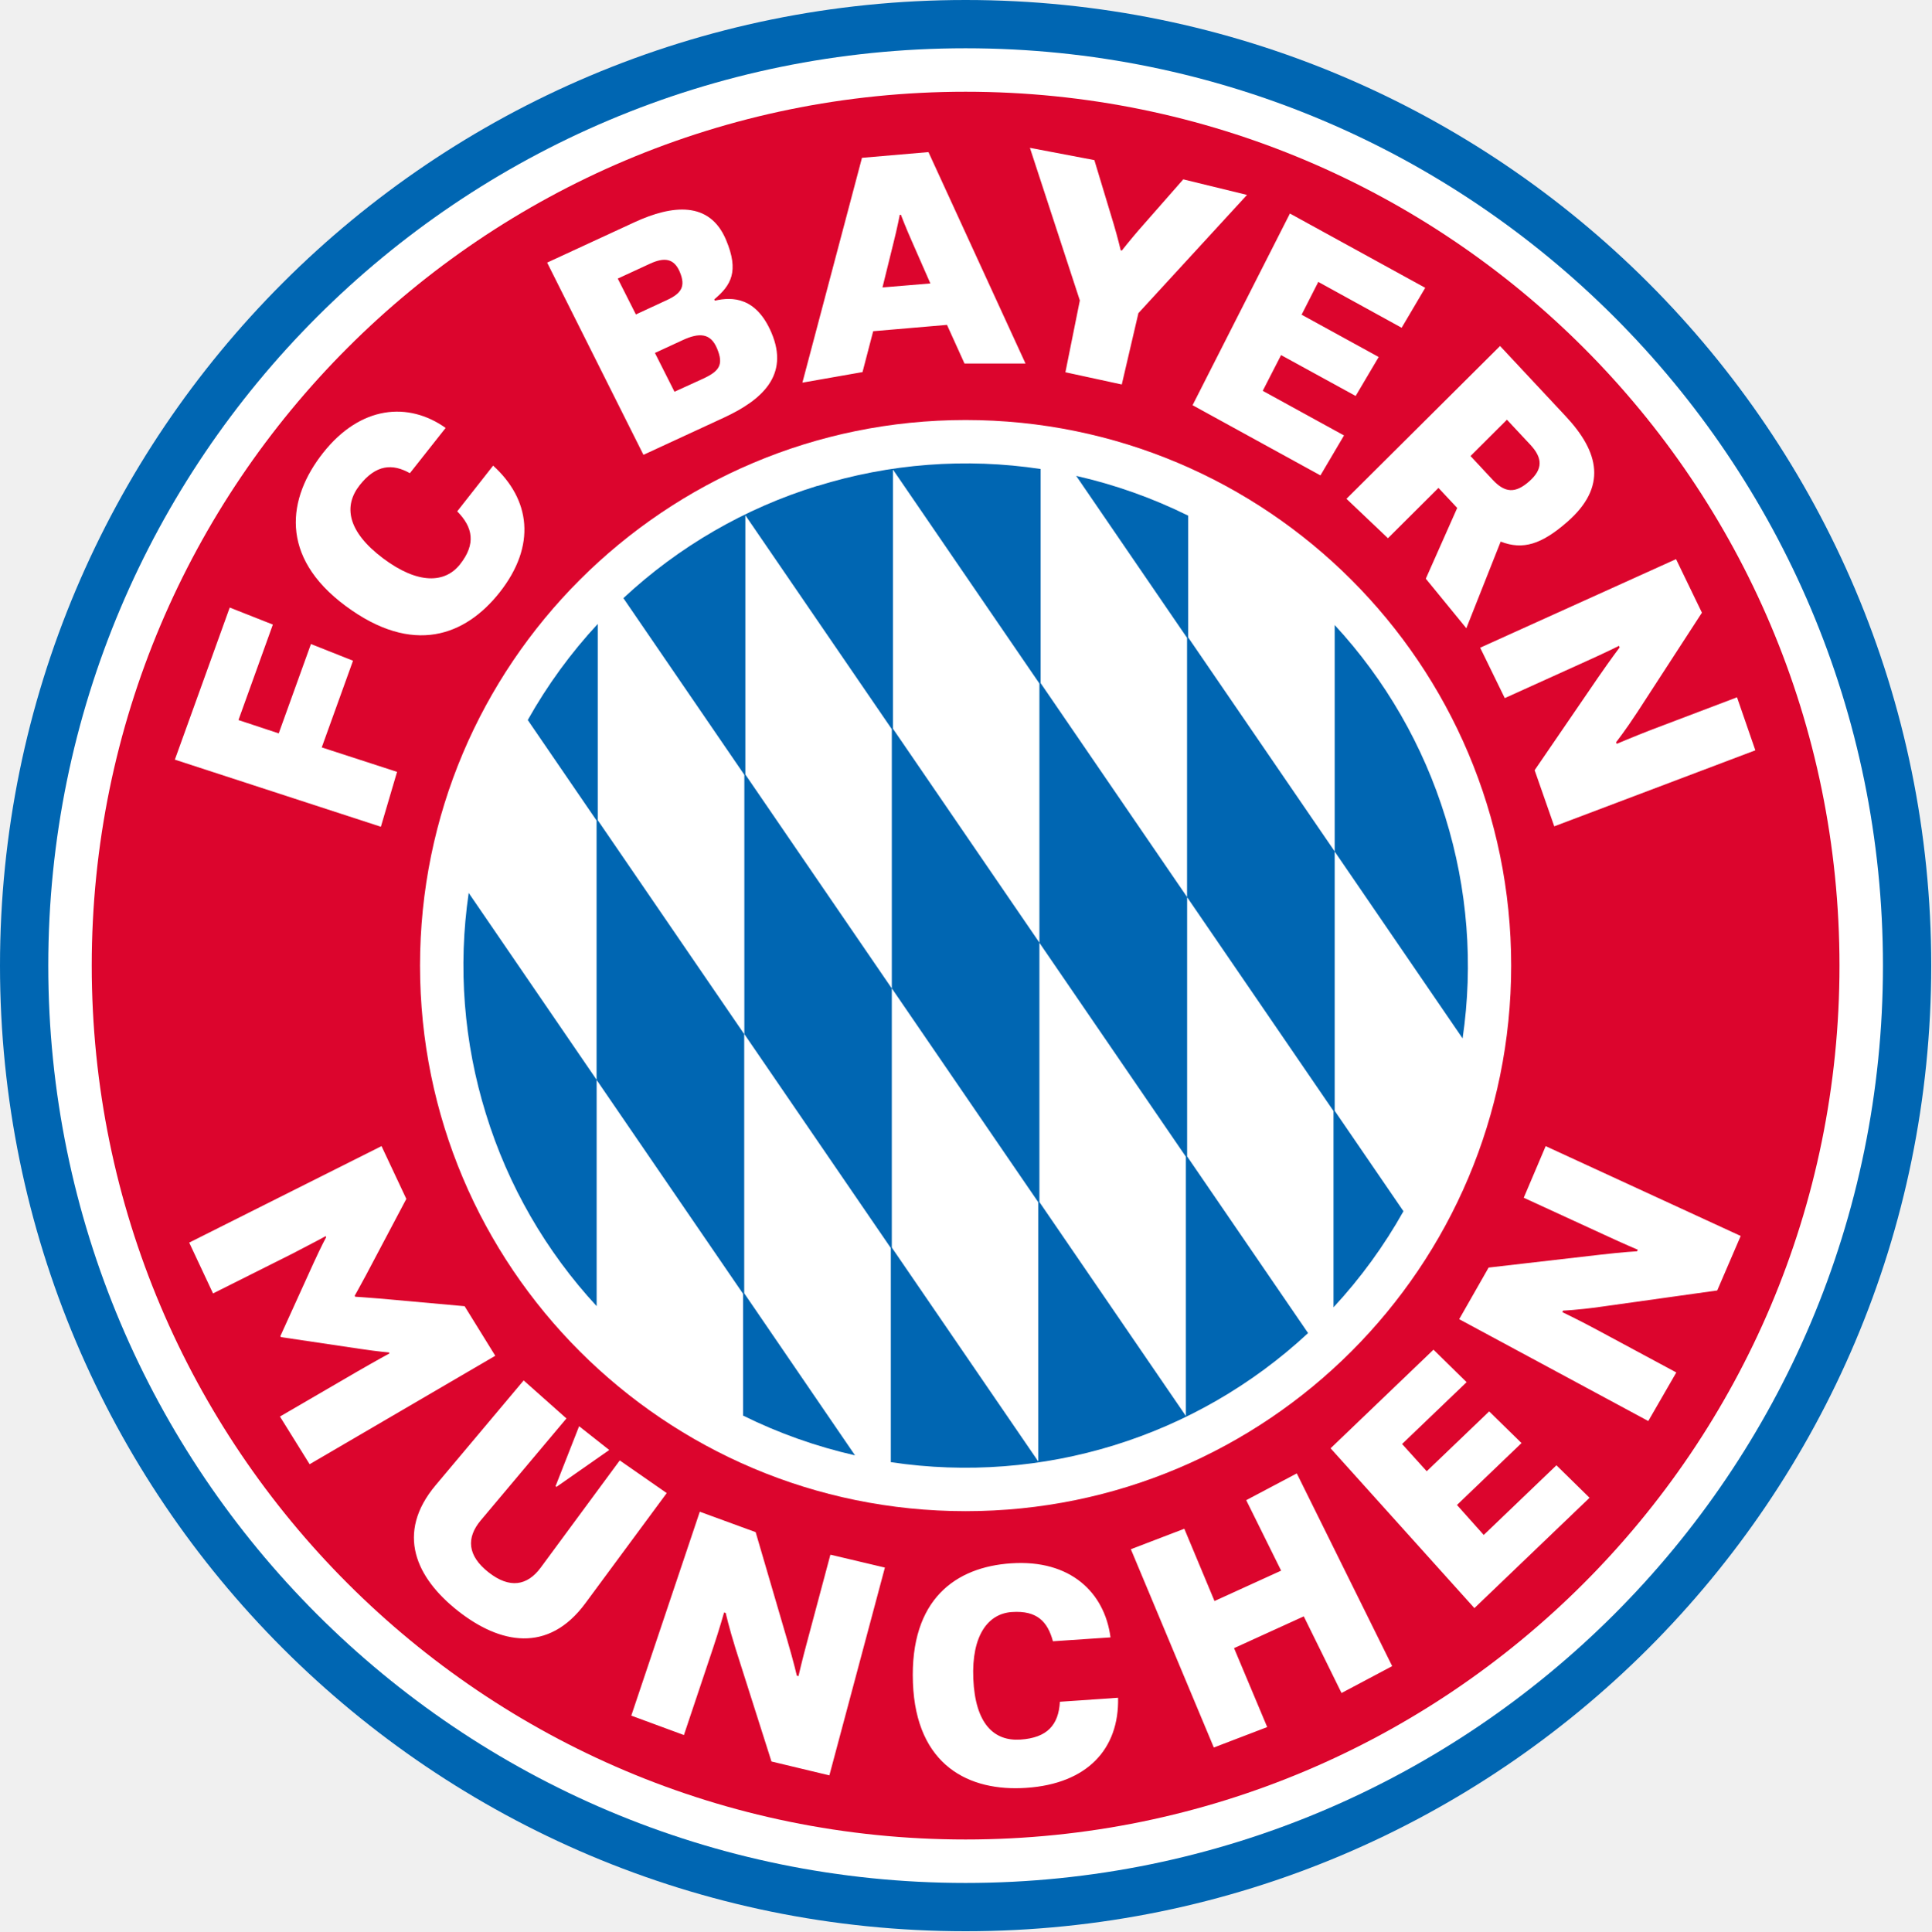
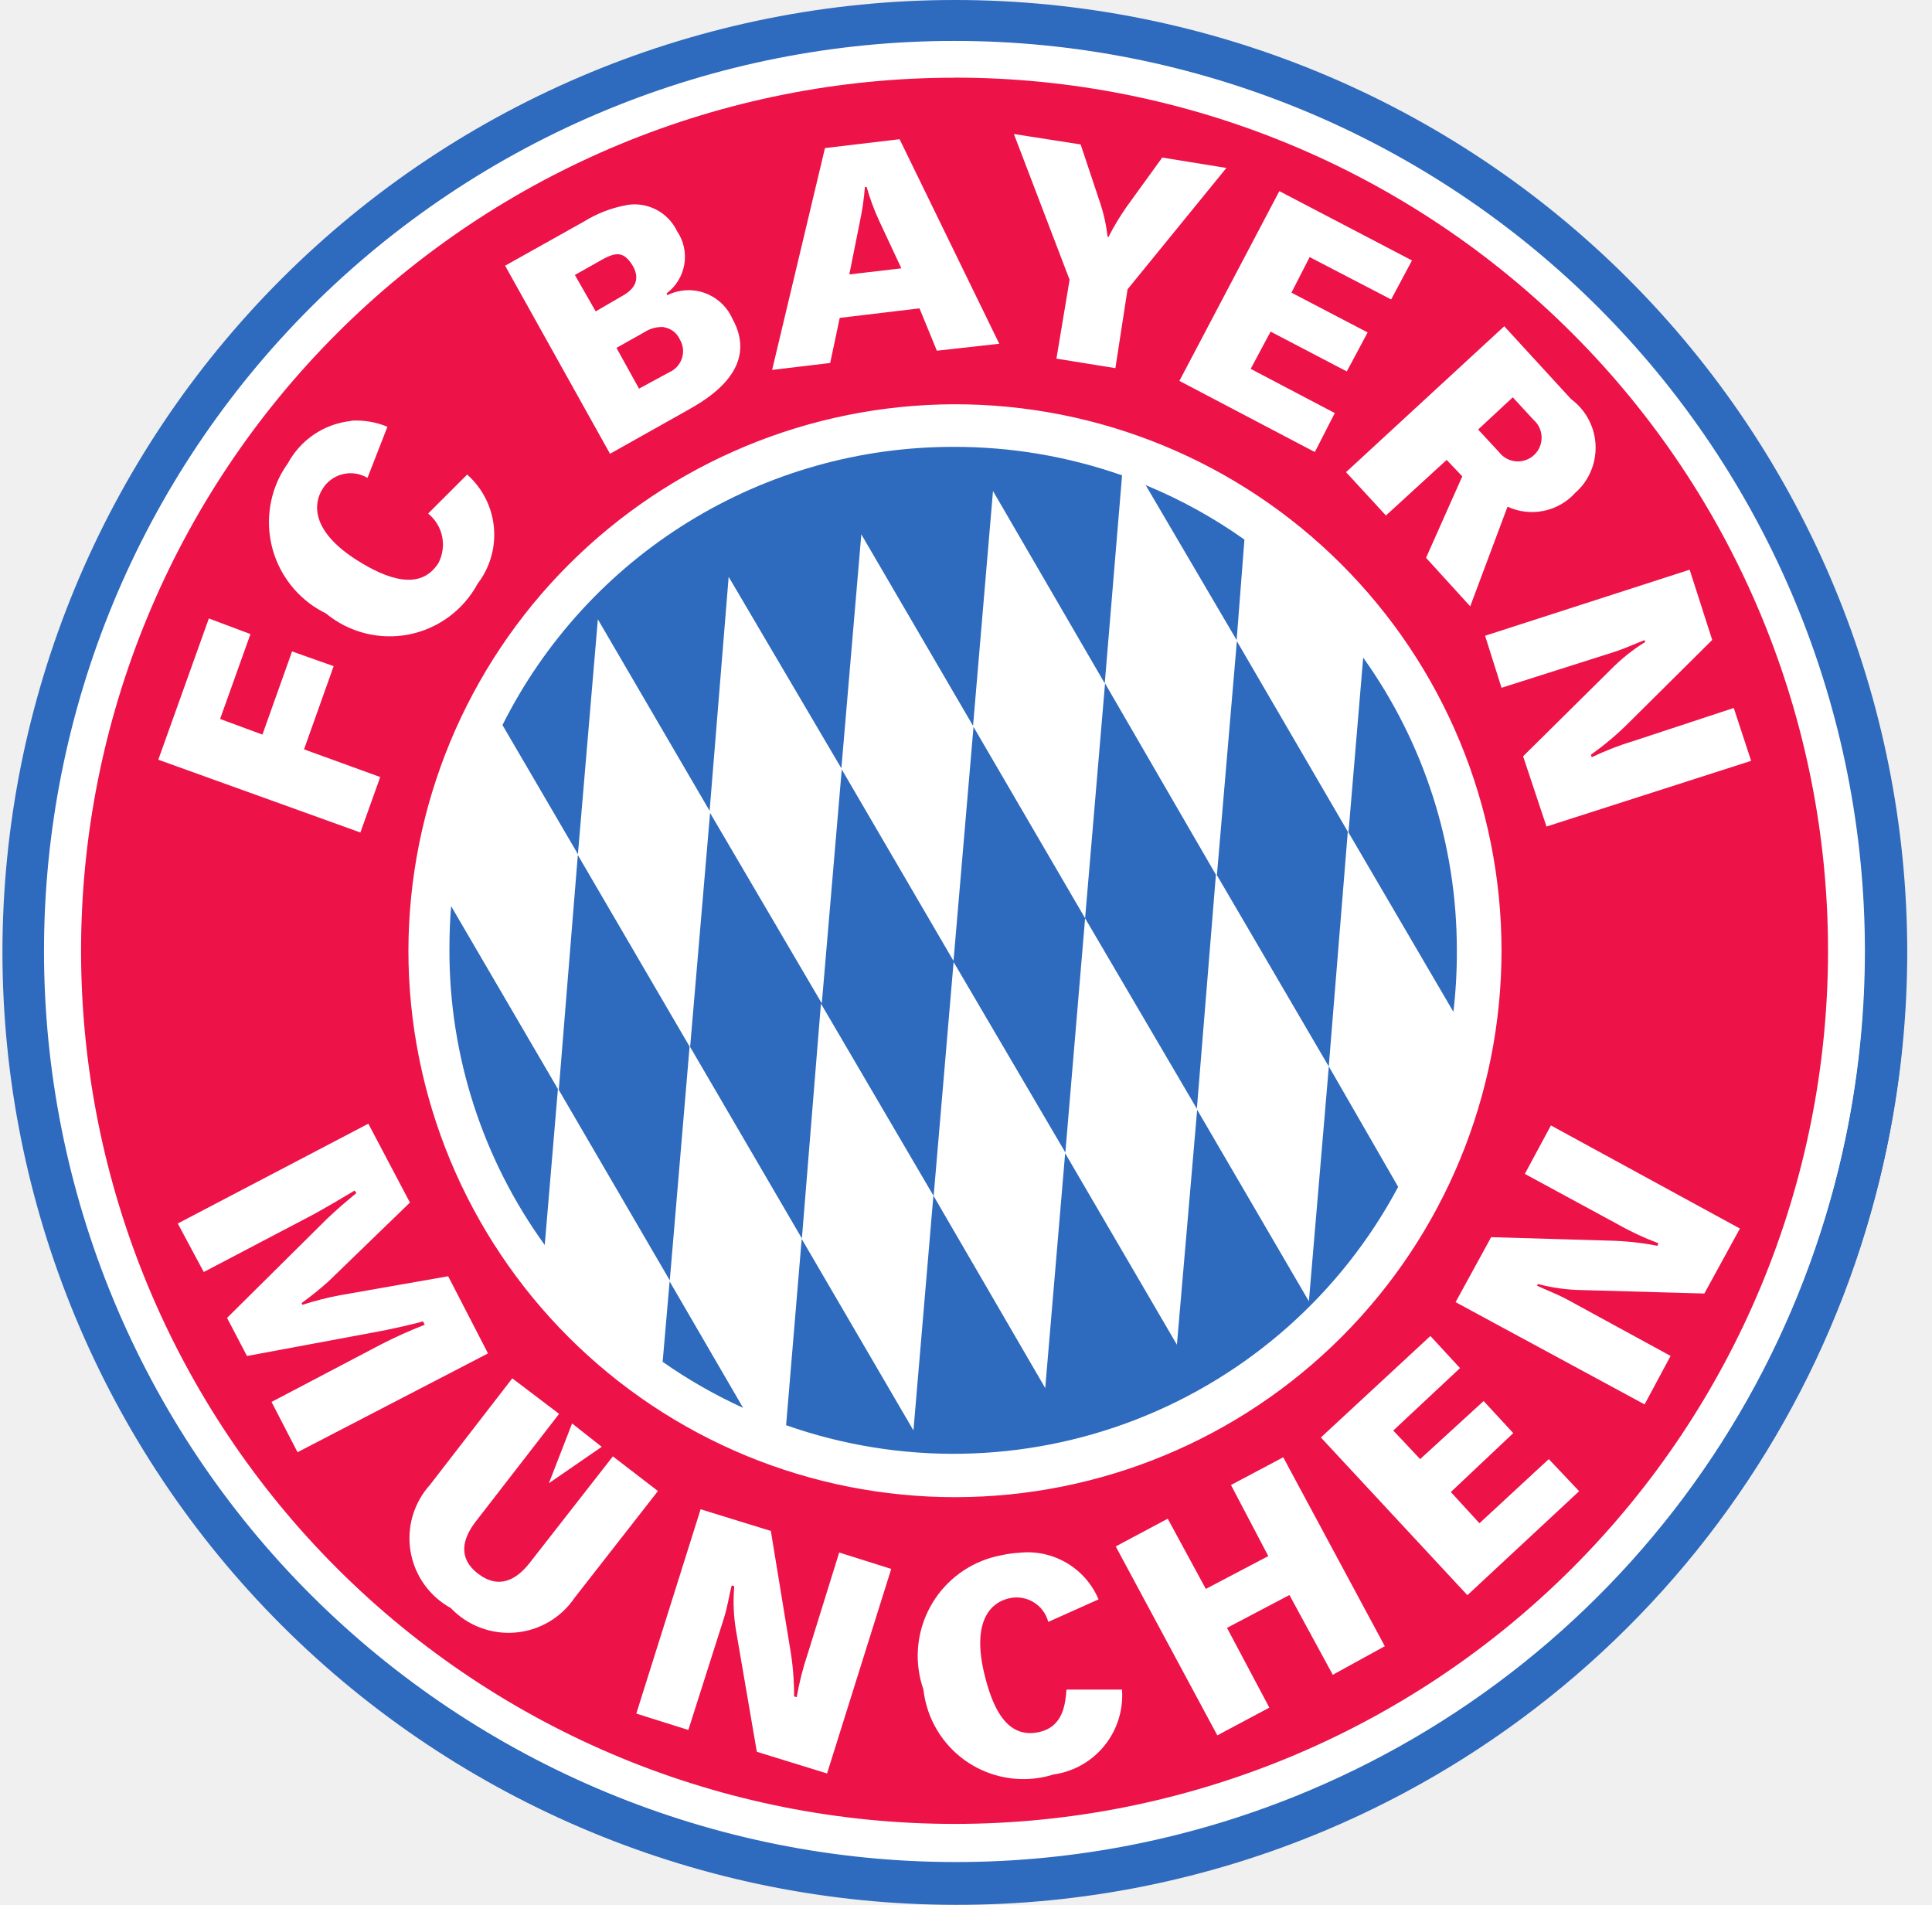
- <svg xmlns="http://www.w3.org/2000/svg" viewBox="0 0 566.93 566.93">
-   <defs>
-     <style>.cls-1{fill:none}.cls-2{fill:#0066b2}.cls-3{fill:#fff}.cls-4{fill:#dc052d}.cls-5{clip-path:url(#clip-path)}</style>
-     <clipPath id="clip-path">
-       <path class="cls-1" d="M136.03 136.03H430.9V430.9H136.03z" />
-     </clipPath>
-   </defs>
-   <g id="Ringe" stroke="none" fill="#ffffff" stroke-width="1px">
-     <path class="cls-2" d="M283.46 0C126.91 0 0 126.91 0 283.46s126.91 283.47 283.46 283.47S566.93 440 566.93 283.46 440 0 283.46 0z" stroke="none" fill="#0066b2" stroke-width="1px" />
-     <path class="cls-3" d="M283.46 14.17c-148.72 0-269.29 120.57-269.29 269.29s120.57 269.3 269.29 269.3 269.3-120.57 269.3-269.3S432.19 14.17 283.46 14.17z" stroke="none" fill="#ffffff" stroke-width="1px" />
-     <path class="cls-4" d="M283.46 26.93c-141.68 0-256.53 114.86-256.53 256.53S141.79 540 283.46 540 540 425.15 540 283.46 425.15 26.93 283.46 26.93zm0 416.69a160.16 160.16 0 1 1 160.16-160.16 160.15 160.15 0 0 1-160.16 160.16z" stroke="none" fill="#dc052d" stroke-width="1px" />
-   </g>
-   <path class="cls-5 cls-2" d="M142.65 327a146.77 146.77 0 0 0 32.5 56.43V317l-37.56-54.87a146.84 146.84 0 0 0 5.06 64.87m75.82 52.65v-76.07l-43-62.81v-57.61a147.82 147.82 0 0 0-20.54 28.21l20.2 29.51V317l43 62.8v35.76A148 148 0 0 0 251 427.23zm43.33-89.52l43 62.8v76.11l-43-62.81v-76.06l-43-62.81v-76.11l43 62.8zm43.33-13.41l-43-62.81v-76.07l43 62.81v76.11l43 62.81v76.11l-43-62.81zm-65.24-134.07A146.81 146.81 0 0 0 183 175.59l35.51 51.87v76.11l43 62.8v62.86A147.7 147.7 0 0 0 384 391.34l-35.51-51.87v-76.12l-43-62.81v-62.86a146.81 146.81 0 0 0-65.58 5m151.9 183.4v-76.14l-43-62.81v-35.75a147.86 147.86 0 0 0-32.88-11.68l32.54 47.54v76.11l43 62.81v57.61a147.83 147.83 0 0 0 20.53-28.2zm32.49-86.17a146.84 146.84 0 0 0-32.49-56.43v66.49l37.55 54.86a146.8 146.8 0 0 0-5.06-64.92" id="Rapport" stroke="none" fill="#0066b2" stroke-width="1px" />
-   <path class="cls-3" d="M112 336.45l7.28 15.5-11.84 22.38c-1.78 3.33-3.32 6.05-3.32 6.05l.16.29s3.13.19 6.89.51l25.22 2.27 9 14.55-54.5 31.84-8.71-14L105 402.56c5.32-3.08 9.33-5.25 9.33-5.25l-.16-.29s-2.75-.2-8.5-1.05l-23.21-3.45-.16-.29 9.7-21.35c2.42-5.28 3.75-7.7 3.75-7.7l-.16-.29s-4 2.18-9.49 5L62.54 379.7l-7-14.92zm41.72 68.79l12.56 11.16-25.22 30c-4.14 5-3.93 10.22 2.33 15.15s11.4 3.91 15.28-1.28l23.26-31.55 13.79 9.59-23.88 32.34c-10.95 14.84-25.13 11.91-37.39 2.26S116 450.16 127.88 436zm25.13 20.42l-15.5 10.83-.26-.21 6.91-17.6zm26.58 18.12l16.4 6 9.27 31.66c2 6.85 2.82 10.47 2.82 10.47l.48.14s1.07-4.71 2.64-10.47l6.73-25.19 16 3.79-16.3 61-17-4.08-10.53-33.1c-2-6.43-2.9-10.5-2.9-10.5l-.48-.14s-1.41 5-3.19 10.31l-8.6 25.67-15.45-5.7zm122.79 54.61c.35 15-9 25.24-26.91 26.45C284.58 526 268.92 518.38 268 494c-.93-24.73 12.76-34 28.82-35.07 17.39-1.18 27.45 8.54 29.18 21.74l-16.9 1.14c-1.55-5.72-4.61-9.09-12.06-8.58-7 .47-11.85 6.88-11.32 19.57.57 13.27 6.07 18.39 13.86 17.87s11.19-4.25 11.56-11.1zm3.78-43.61l15.67-6 8.86 21.22 19.56-8.92-10.25-20.69 14.85-7.86 28 56.58-14.87 7.89-11.08-22.5-20.47 9.33L372 507l-15.67 6L332 454.85zm58.61-29.62l30.21-28.95 9.72 9.54-18.94 18.15 7.23 8 18.34-17.57 9.49 9.3-18.95 18.17 7.86 8.8 21.34-20.45 9.72 9.54-33.8 32.39zm37.75-37.9l8.64-15.15 32.78-3.78c7.09-.82 10.8-1 10.8-1l.22-.45s-4.43-1.88-9.8-4.38l-23.69-10.89 6.44-15.15L511 362.83l-6.89 16-34.41 4.82c-6.68.94-10.84 1.09-10.84 1.09l-.22.45s4.64 2.22 9.62 4.89l23.84 12.82-8.23 14.26zM67.44 178.35l12.66 5L70 211.38l11.82 3.91 9.46-26.23 12.35 4.9-9.18 25.45 22.11 7.18-4.75 16.11L51.33 223zm77.32-41.66c10.91 9.89 12.79 23.44 1.89 37.24-10 12.63-25.34 18.69-45.21 3.94-19.61-14.54-17-31.74-6.62-44.9 11-13.94 25.05-15.11 36-7.35l-10.5 13.29c-5.12-2.88-9.93-2.56-14.72 3.5s-3.73 13.56 6.9 21.53c10.17 7.61 18.11 7.33 22.54 1.73 4.73-6 3.81-10.85-.82-15.56zm41.48-71.44c11.15-5.15 22.07-6.27 26.88 5.13 3.95 9.33 1.44 13.41-3.43 17.5l.17.38c5.2-1.21 12.17-1 16.61 9.42 5.33 12.53-2.84 19.78-14 24.94l-23.58 10.9-28.27-56.43zm9.47 22.87c4.37-2 5.62-4.06 3.86-8.27-1.7-4.06-4.58-4.37-8.8-2.42l-9.42 4.35 5.32 10.53zm10.66 23.06c4.82-2.23 6.14-4.12 4.1-8.94-1.9-4.51-5.24-4.62-10.07-2.39l-8.14 3.76L198 115zm94.68-4.46h-17.91L278 95.37l-21.67 1.86-3.13 12-17.65 3.1 17.49-66 19.52-1.68zm-27.93-23.51l-5.39-12.28c-1.86-4.17-3.26-7.88-3.26-7.88h-.33s-.75 3.9-1.87 8.33l-3.21 13zM317 88.2l-14.66-44.8 18.92 3.6L327 66c1.08 3.63 2 7.49 2 7.49l.32.07s2.46-3.12 4.95-6l13.09-14.91 18.71 4.57-31.88 34.71-4.88 20.94-16.55-3.59zm61.67-25.52l39.72 21.81-6.92 11.73L387 82.76l-4.9 9.62 22.63 12.42-6.76 11.44-21.9-12-5.38 10.49 23.86 13.1-6.92 11.73-37.54-20.61zm61.69 38.89l19.27 20.62c9.86 10.55 12.22 20.73.48 31-7.5 6.56-13 8.37-19.57 5.8l-10.08 25.44-11.9-14.55 9.22-20.77-5.5-5.88L407.45 158l-12.18-11.57zm-8.67 32.3l6.52 7c3.63 3.88 6.68 4 10.73.42s3.93-6.85.3-10.74l-6.86-7.34zm24.58 108.71l-5.76-16.48 18.63-27.22c4-5.78 6.32-8.82 6.32-8.82l-.19-.46s-4.32 2.15-9.78 4.59l-23.75 10.75-7.22-14.8 57.5-26 7.6 15.72L480.7 209c-3.63 5.55-6.28 8.9-6.28 8.9l.19.46s4.72-2 10-4.06l25.31-9.6 5.38 15.56z" id="Schrift" stroke="none" fill="#ffffff" stroke-width="1px" />
+ <svg xmlns="http://www.w3.org/2000/svg" width="71" height="70" viewBox="0 0 71 70" fill="none">
+   <path d="M0.09 34.984C0.094 25.705 3.783 16.806 10.347 10.246C16.91 3.685 25.81 -9.16532e-07 35.09 0C44.37 -9.16532e-07 53.27 3.685 59.833 10.246C66.396 16.806 70.086 25.705 70.09 34.984C70.086 44.264 66.396 53.163 59.833 59.723C53.27 66.284 44.37 69.969 35.09 69.969V69.969C25.81 69.969 16.91 66.284 10.347 59.724C3.784 53.164 0.094 44.266 0.09 34.986V34.984Z" fill="#2E6ABD" />
+   <path d="M35.091 70C30.507 69.994 25.968 69.085 21.735 67.325C17.502 65.565 13.656 62.989 10.419 59.743C7.181 56.497 4.615 52.645 2.866 48.407C1.117 44.169 0.22 39.628 0.227 35.044C0.244 25.786 3.938 16.914 10.496 10.38C17.054 3.845 25.939 0.183 35.197 0.199C39.782 0.205 44.32 1.114 48.554 2.873C52.787 4.633 56.633 7.21 59.87 10.456C63.108 13.702 65.675 17.554 67.424 21.792C69.172 26.03 70.069 30.571 70.063 35.156C70.052 42.011 68.022 48.71 64.228 54.419C60.433 60.128 55.042 64.593 48.726 67.258C44.411 69.079 39.774 70.012 35.091 70V70ZM35.091 0.03C30.514 0.033 25.983 0.939 21.756 2.694C17.529 4.449 13.689 7.02 10.456 10.26C7.223 13.5 4.659 17.345 2.912 21.575C1.166 25.806 0.269 30.339 0.275 34.916C0.281 39.493 1.188 44.025 2.945 48.251C4.703 52.478 7.276 56.316 10.517 59.548C13.759 62.78 17.605 65.341 21.837 67.086C26.069 68.831 30.603 69.725 35.18 69.717C39.757 69.713 44.289 68.808 48.516 67.053C52.743 65.298 56.583 62.727 59.816 59.487C63.05 56.247 65.613 52.402 67.36 48.172C69.107 43.941 70.003 39.408 69.998 34.831C69.989 27.987 67.965 21.298 64.178 15.598C60.392 9.898 55.011 5.439 48.707 2.777C44.399 0.954 39.768 0.02 35.091 0.03Z" fill="#2E6ABD" />
+   <path d="M1.617 34.949C1.617 30.555 2.483 26.205 4.164 22.147C5.846 18.088 8.311 14.401 11.418 11.295C14.525 8.189 18.213 5.726 22.273 4.046C26.332 2.366 30.683 1.502 35.076 1.504C39.469 1.502 43.819 2.366 47.879 4.046C51.938 5.726 55.626 8.189 58.733 11.295C61.841 14.401 64.305 18.088 65.987 22.147C67.669 26.205 68.534 30.555 68.534 34.949C68.534 39.342 67.669 43.692 65.987 47.751C64.305 51.809 61.841 55.497 58.733 58.602C55.626 61.708 51.938 64.171 47.879 65.851C43.819 67.531 39.469 68.395 35.076 68.393C30.683 68.395 26.332 67.531 22.273 65.851C18.213 64.171 14.525 61.708 11.418 58.602C8.311 55.497 5.846 51.809 4.164 47.751C2.483 43.692 1.617 39.342 1.617 34.949V34.949Z" fill="white" />
+   <path d="M35.082 68.427C30.698 68.423 26.359 67.555 22.311 65.873C18.263 64.191 14.586 61.728 11.489 58.626C8.393 55.523 5.939 51.84 4.265 47.789C2.592 43.737 1.734 39.396 1.738 35.012C1.745 30.629 2.615 26.29 4.299 22.243C5.982 18.195 8.447 14.52 11.551 11.425C14.655 8.33 18.339 5.877 22.391 4.206C26.444 2.535 30.785 1.678 35.169 1.685C39.552 1.689 43.892 2.557 47.94 4.239C51.988 5.921 55.665 8.384 58.761 11.486C61.857 14.589 64.312 18.272 65.985 22.323C67.658 26.375 68.517 30.716 68.512 35.099C68.503 41.654 66.564 48.06 62.938 53.519C59.311 58.978 54.157 63.248 48.119 65.797C43.994 67.541 39.56 68.436 35.082 68.427V68.427ZM35.082 1.529C30.705 1.534 26.373 2.4 22.332 4.079C18.29 5.758 14.619 8.216 11.528 11.314C8.437 14.412 5.986 18.088 4.316 22.133C2.645 26.178 1.788 30.512 1.793 34.888C1.806 43.726 5.33 52.196 11.589 58.435C17.847 64.675 26.328 68.173 35.166 68.16C39.542 68.156 43.874 67.289 47.916 65.61C51.957 63.932 55.628 61.473 58.72 58.375C61.811 55.278 64.262 51.601 65.932 47.556C67.602 43.511 68.459 39.177 68.454 34.801C68.445 28.258 66.51 21.863 62.889 16.413C59.268 10.964 54.123 6.701 48.095 4.156C43.978 2.415 39.552 1.521 35.082 1.529V1.529Z" fill="white" />
+   <path d="M35.062 2.856C30.847 2.857 26.674 3.689 22.781 5.303C18.888 6.916 15.351 9.281 12.372 12.262C9.392 15.243 7.03 18.782 5.418 22.676C3.806 26.57 2.977 30.744 2.979 34.958C2.985 43.469 6.372 51.629 12.395 57.643C18.418 63.657 26.583 67.032 35.094 67.026C43.601 67.024 51.758 63.645 57.775 57.631C63.791 51.617 67.174 43.461 67.179 34.955C67.182 30.741 66.354 26.569 64.743 22.675C63.133 18.781 60.772 15.243 57.794 12.262C54.816 9.281 51.28 6.916 47.388 5.301C43.496 3.687 39.324 2.855 35.11 2.853L35.062 2.856ZM37.26 4.925L39.713 5.308L40.446 7.506C40.572 7.889 40.657 8.284 40.701 8.685L40.732 8.716C40.928 8.329 41.152 7.957 41.401 7.602L42.711 5.79L45.069 6.172L41.437 10.631L40.99 13.529L38.823 13.179L39.307 10.281L37.26 4.925ZM33.06 5.116L36.723 12.633L34.429 12.888L33.791 11.332L30.859 11.682L30.509 13.339L28.375 13.594L30.317 5.441L33.06 5.116ZM31.786 6.868C31.751 7.307 31.687 7.743 31.595 8.173L31.212 10.085L33.124 9.861L32.294 8.083C32.116 7.692 31.967 7.289 31.85 6.876L31.786 6.868ZM47.015 7.023L51.89 9.571L51.124 11.004L48.129 9.448L47.46 10.754L50.26 12.217L49.494 13.65L46.694 12.186L45.962 13.555L49.053 15.179L48.32 16.612L43.342 13.997L47.015 7.023ZM23.03 7.534C23.4 7.471 23.78 7.53 24.113 7.702C24.447 7.874 24.715 8.15 24.878 8.489C25.123 8.846 25.22 9.285 25.149 9.713C25.077 10.141 24.843 10.524 24.495 10.783L24.526 10.847C24.944 10.64 25.426 10.607 25.868 10.756C26.309 10.905 26.674 11.223 26.881 11.64L26.911 11.703C27.947 13.552 25.977 14.677 25.254 15.083L22.418 16.676L18.562 9.764L21.462 8.14C21.942 7.842 22.474 7.637 23.031 7.537L23.03 7.534ZM22.718 9.344C22.643 9.342 22.567 9.352 22.494 9.375C22.373 9.415 22.256 9.467 22.145 9.531L21.126 10.105L21.891 11.443L22.879 10.869C23.355 10.603 23.52 10.246 23.261 9.78C23.087 9.489 22.918 9.352 22.714 9.343L22.718 9.344ZM55.281 11.989L57.734 14.664C57.969 14.838 58.168 15.056 58.319 15.306C58.47 15.556 58.57 15.834 58.614 16.123C58.657 16.412 58.643 16.707 58.572 16.99C58.501 17.274 58.375 17.541 58.201 17.775C58.109 17.898 58.005 18.01 57.89 18.11C57.584 18.45 57.177 18.683 56.729 18.774C56.281 18.866 55.816 18.812 55.401 18.62L54.03 22.282L52.406 20.499L53.738 17.505L53.164 16.901L50.932 18.944L49.466 17.351L55.281 11.989ZM24.406 12.02C24.148 12.002 23.891 12.069 23.674 12.211L22.655 12.785L23.484 14.282L24.599 13.678C24.804 13.587 24.964 13.419 25.045 13.21C25.126 13.002 25.121 12.769 25.03 12.564C25.016 12.532 25 12.501 24.982 12.471C24.929 12.355 24.849 12.254 24.748 12.176C24.647 12.099 24.529 12.047 24.403 12.026L24.406 12.02ZM55.594 14.601L54.321 15.784L55.087 16.612C55.227 16.796 55.434 16.917 55.663 16.948C55.893 16.979 56.125 16.918 56.309 16.778C56.4 16.709 56.477 16.622 56.535 16.524C56.592 16.425 56.63 16.316 56.645 16.202C56.661 16.089 56.654 15.973 56.625 15.863C56.596 15.752 56.545 15.648 56.476 15.557C56.442 15.512 56.403 15.47 56.361 15.433L55.594 14.601ZM35.076 14.856C37.714 14.853 40.326 15.37 42.764 16.377C45.202 17.384 47.417 18.861 49.284 20.725C51.151 22.588 52.633 24.801 53.644 27.237C54.656 29.673 55.178 32.285 55.18 34.922C55.183 40.248 53.071 45.357 49.308 49.126C45.545 52.894 40.439 55.014 35.113 55.019C32.475 55.021 29.863 54.504 27.425 53.497C24.988 52.49 22.772 51.012 20.905 49.149C19.038 47.285 17.557 45.073 16.545 42.637C15.534 40.201 15.012 37.59 15.009 34.952C15.014 29.629 17.129 24.524 20.89 20.758C24.652 16.991 29.753 14.868 35.076 14.856V14.856ZM12.9 15.459C13.357 15.431 13.815 15.507 14.238 15.683L13.505 17.562C13.369 17.481 13.218 17.427 13.062 17.403C12.905 17.38 12.745 17.387 12.591 17.426C12.437 17.464 12.292 17.533 12.165 17.627C12.037 17.721 11.93 17.84 11.848 17.976V17.976C11.537 18.472 11.382 19.486 13.122 20.588C14.22 21.282 15.456 21.734 16.117 20.683C16.27 20.383 16.316 20.039 16.247 19.709C16.177 19.38 15.996 19.084 15.734 18.872L17.168 17.439C17.728 17.936 18.079 18.626 18.15 19.371C18.221 20.116 18.007 20.86 17.551 21.453C17.293 21.931 16.933 22.346 16.495 22.669C16.058 22.991 15.554 23.212 15.021 23.317C14.488 23.421 13.938 23.405 13.411 23.271C12.885 23.137 12.395 22.888 11.976 22.542C11.535 22.326 11.142 22.026 10.817 21.658C10.493 21.29 10.244 20.862 10.085 20.398C9.926 19.934 9.86 19.443 9.891 18.954C9.922 18.464 10.049 17.985 10.265 17.545C10.355 17.366 10.459 17.195 10.576 17.032C10.807 16.601 11.141 16.233 11.548 15.96C11.955 15.687 12.422 15.519 12.909 15.469L12.9 15.459ZM62.094 20.936L62.923 23.517L59.865 26.553C59.433 26.986 58.965 27.38 58.465 27.733L58.496 27.827C58.998 27.586 59.518 27.384 60.052 27.224L63.715 26.017L64.353 27.96L56.833 30.374L55.973 27.793L59.192 24.607C59.574 24.218 60.002 23.875 60.466 23.588L60.434 23.525C60.049 23.671 59.731 23.828 59.286 23.97L55.18 25.275L54.576 23.363L62.094 20.936ZM7.675 22.727L9.204 23.301L8.089 26.421L9.644 26.995L10.733 23.939L12.262 24.48L11.173 27.537L13.973 28.555L13.244 30.593L5.817 27.918L7.675 22.727ZM13.536 41.294L15.065 44.192L12.071 47.09C11.756 47.373 11.426 47.638 11.083 47.886L11.114 47.95C11.563 47.804 12.021 47.688 12.485 47.6L16.47 46.9L17.934 49.736L10.934 53.367L9.979 51.519L13.984 49.415C14.512 49.143 15.054 48.898 15.608 48.683L15.544 48.557C15.244 48.652 14.281 48.868 13.696 48.971L9.076 49.831L8.344 48.431L12.007 44.8C12.362 44.452 12.864 44.036 13.096 43.845L13.032 43.75C12.775 43.906 11.883 44.441 11.312 44.738L7.488 46.745L6.533 44.962L13.536 41.294ZM56.995 41.358L63.941 45.147L62.634 47.535L58.142 47.409C57.593 47.401 57.048 47.326 56.518 47.185L56.486 47.248C56.857 47.424 57.191 47.538 57.602 47.759L61.393 49.828L60.438 51.61L53.492 47.852L54.799 45.464L59.1 45.59C59.708 45.601 60.315 45.665 60.912 45.782L60.943 45.687C60.426 45.494 59.925 45.26 59.445 44.987L56.037 43.139L56.995 41.358ZM52.566 49.096L53.655 50.276L51.202 52.57L52.19 53.62L54.523 51.486L55.612 52.665L53.318 54.83L54.369 55.977L56.917 53.62L58.033 54.799L53.926 58.621L48.541 52.825L52.566 49.096ZM18.826 50.652L20.547 51.957L17.489 55.907C16.979 56.562 16.835 57.258 17.552 57.819C18.33 58.422 18.973 58.06 19.464 57.436L22.523 53.519L24.179 54.793L21.121 58.71C20.876 59.074 20.552 59.378 20.174 59.601C19.796 59.823 19.372 59.958 18.935 59.994C18.497 60.031 18.057 59.969 17.647 59.813C17.237 59.657 16.867 59.411 16.565 59.093C16.178 58.88 15.844 58.583 15.588 58.223C15.333 57.864 15.162 57.451 15.088 57.016C15.014 56.581 15.04 56.135 15.163 55.711C15.287 55.287 15.504 54.897 15.799 54.569L18.826 50.652ZM21.024 52.309L22.113 53.169L20.171 54.507L21.024 52.309ZM47.158 53.553L50.891 60.496L48.979 61.546L47.386 58.615L45.092 59.822L46.648 62.753L44.736 63.772L41.002 56.829L42.914 55.81L44.314 58.391L46.609 57.184L45.238 54.572L47.158 53.553ZM25.747 55.463L28.328 56.26L29.028 60.528C29.133 61.126 29.185 61.732 29.183 62.339L29.278 62.37C29.374 61.819 29.512 61.276 29.692 60.746L30.84 57.052L32.752 57.655L30.394 65.172L27.813 64.375L27.048 59.917C26.957 59.38 26.936 58.835 26.984 58.293L26.889 58.262C26.788 58.66 26.741 59.029 26.603 59.469L25.296 63.574L23.384 62.971L25.747 55.463ZM37.504 57.056C38.103 57.001 38.703 57.137 39.219 57.447C39.734 57.756 40.138 58.221 40.371 58.775L38.523 59.603C38.443 59.295 38.244 59.031 37.969 58.87C37.695 58.708 37.367 58.663 37.059 58.742C36.488 58.878 35.695 59.474 36.166 61.48C36.465 62.743 36.995 63.932 38.206 63.646C39.069 63.443 39.15 62.63 39.193 62.09H41.233C41.287 62.832 41.058 63.568 40.59 64.147C40.123 64.727 39.453 65.107 38.716 65.21C38.252 65.356 37.765 65.408 37.281 65.365C36.797 65.321 36.327 65.183 35.896 64.958C35.466 64.733 35.084 64.425 34.773 64.052C34.462 63.679 34.227 63.249 34.082 62.785C34.011 62.559 33.962 62.326 33.936 62.09C33.773 61.624 33.703 61.13 33.731 60.637C33.759 60.144 33.884 59.661 34.099 59.217C34.313 58.772 34.613 58.374 34.981 58.045C35.35 57.716 35.779 57.463 36.246 57.3C36.427 57.237 36.614 57.188 36.803 57.153C37.034 57.1 37.269 57.069 37.506 57.058L37.504 57.056Z" fill="#ED1248" />
+   <path d="M35.035 16.422C31.596 16.419 28.224 17.374 25.298 19.18C22.372 20.985 20.006 23.57 18.466 26.645L21.238 31.39L21.971 22.759L26.078 29.797L26.778 21.198L30.92 28.235L31.653 19.636L35.759 26.673L36.492 18.043L40.599 25.113L41.235 17.469C39.243 16.77 37.146 16.416 35.035 16.422V16.422ZM40.61 25.114L39.877 33.745L43.984 40.745L44.684 32.145L40.61 25.114ZM39.877 33.745L35.776 26.712L35.041 35.313L30.934 28.275L30.201 36.874L26.095 29.874L25.362 38.474L29.469 45.511L30.169 36.881L34.311 43.951L35.044 35.352L39.151 42.352L39.877 33.745ZM34.302 43.937L33.569 52.567L29.462 45.529L28.889 52.374C33.066 53.845 37.631 53.77 41.758 52.163C45.885 50.556 49.299 47.524 51.382 43.616L48.834 39.191L48.101 47.821L43.995 40.783L43.251 49.417L39.144 42.38L38.412 51.01L34.302 43.937ZM48.831 39.192L49.531 30.562L45.454 23.562L44.721 32.161L48.831 39.192ZM25.342 38.459L21.235 31.422L20.535 40.052L24.614 47.052L25.342 38.459ZM42.1 17.822L45.446 23.523L45.732 19.829C44.6 19.026 43.38 18.354 42.097 17.825L42.1 17.822ZM50.097 24.159L49.556 30.591L53.412 37.184C53.5 36.433 53.542 35.678 53.538 34.922C53.543 31.063 52.338 27.299 50.092 24.161L50.097 24.159ZM16.579 33.3C16.533 33.832 16.516 34.381 16.516 34.924C16.513 38.812 17.739 42.602 20.019 45.752L20.503 40.02L16.579 33.3ZM24.608 47.09L24.352 50.045C25.284 50.699 26.273 51.264 27.308 51.736L24.608 47.09Z" fill="#2E6ABD" />
</svg>
